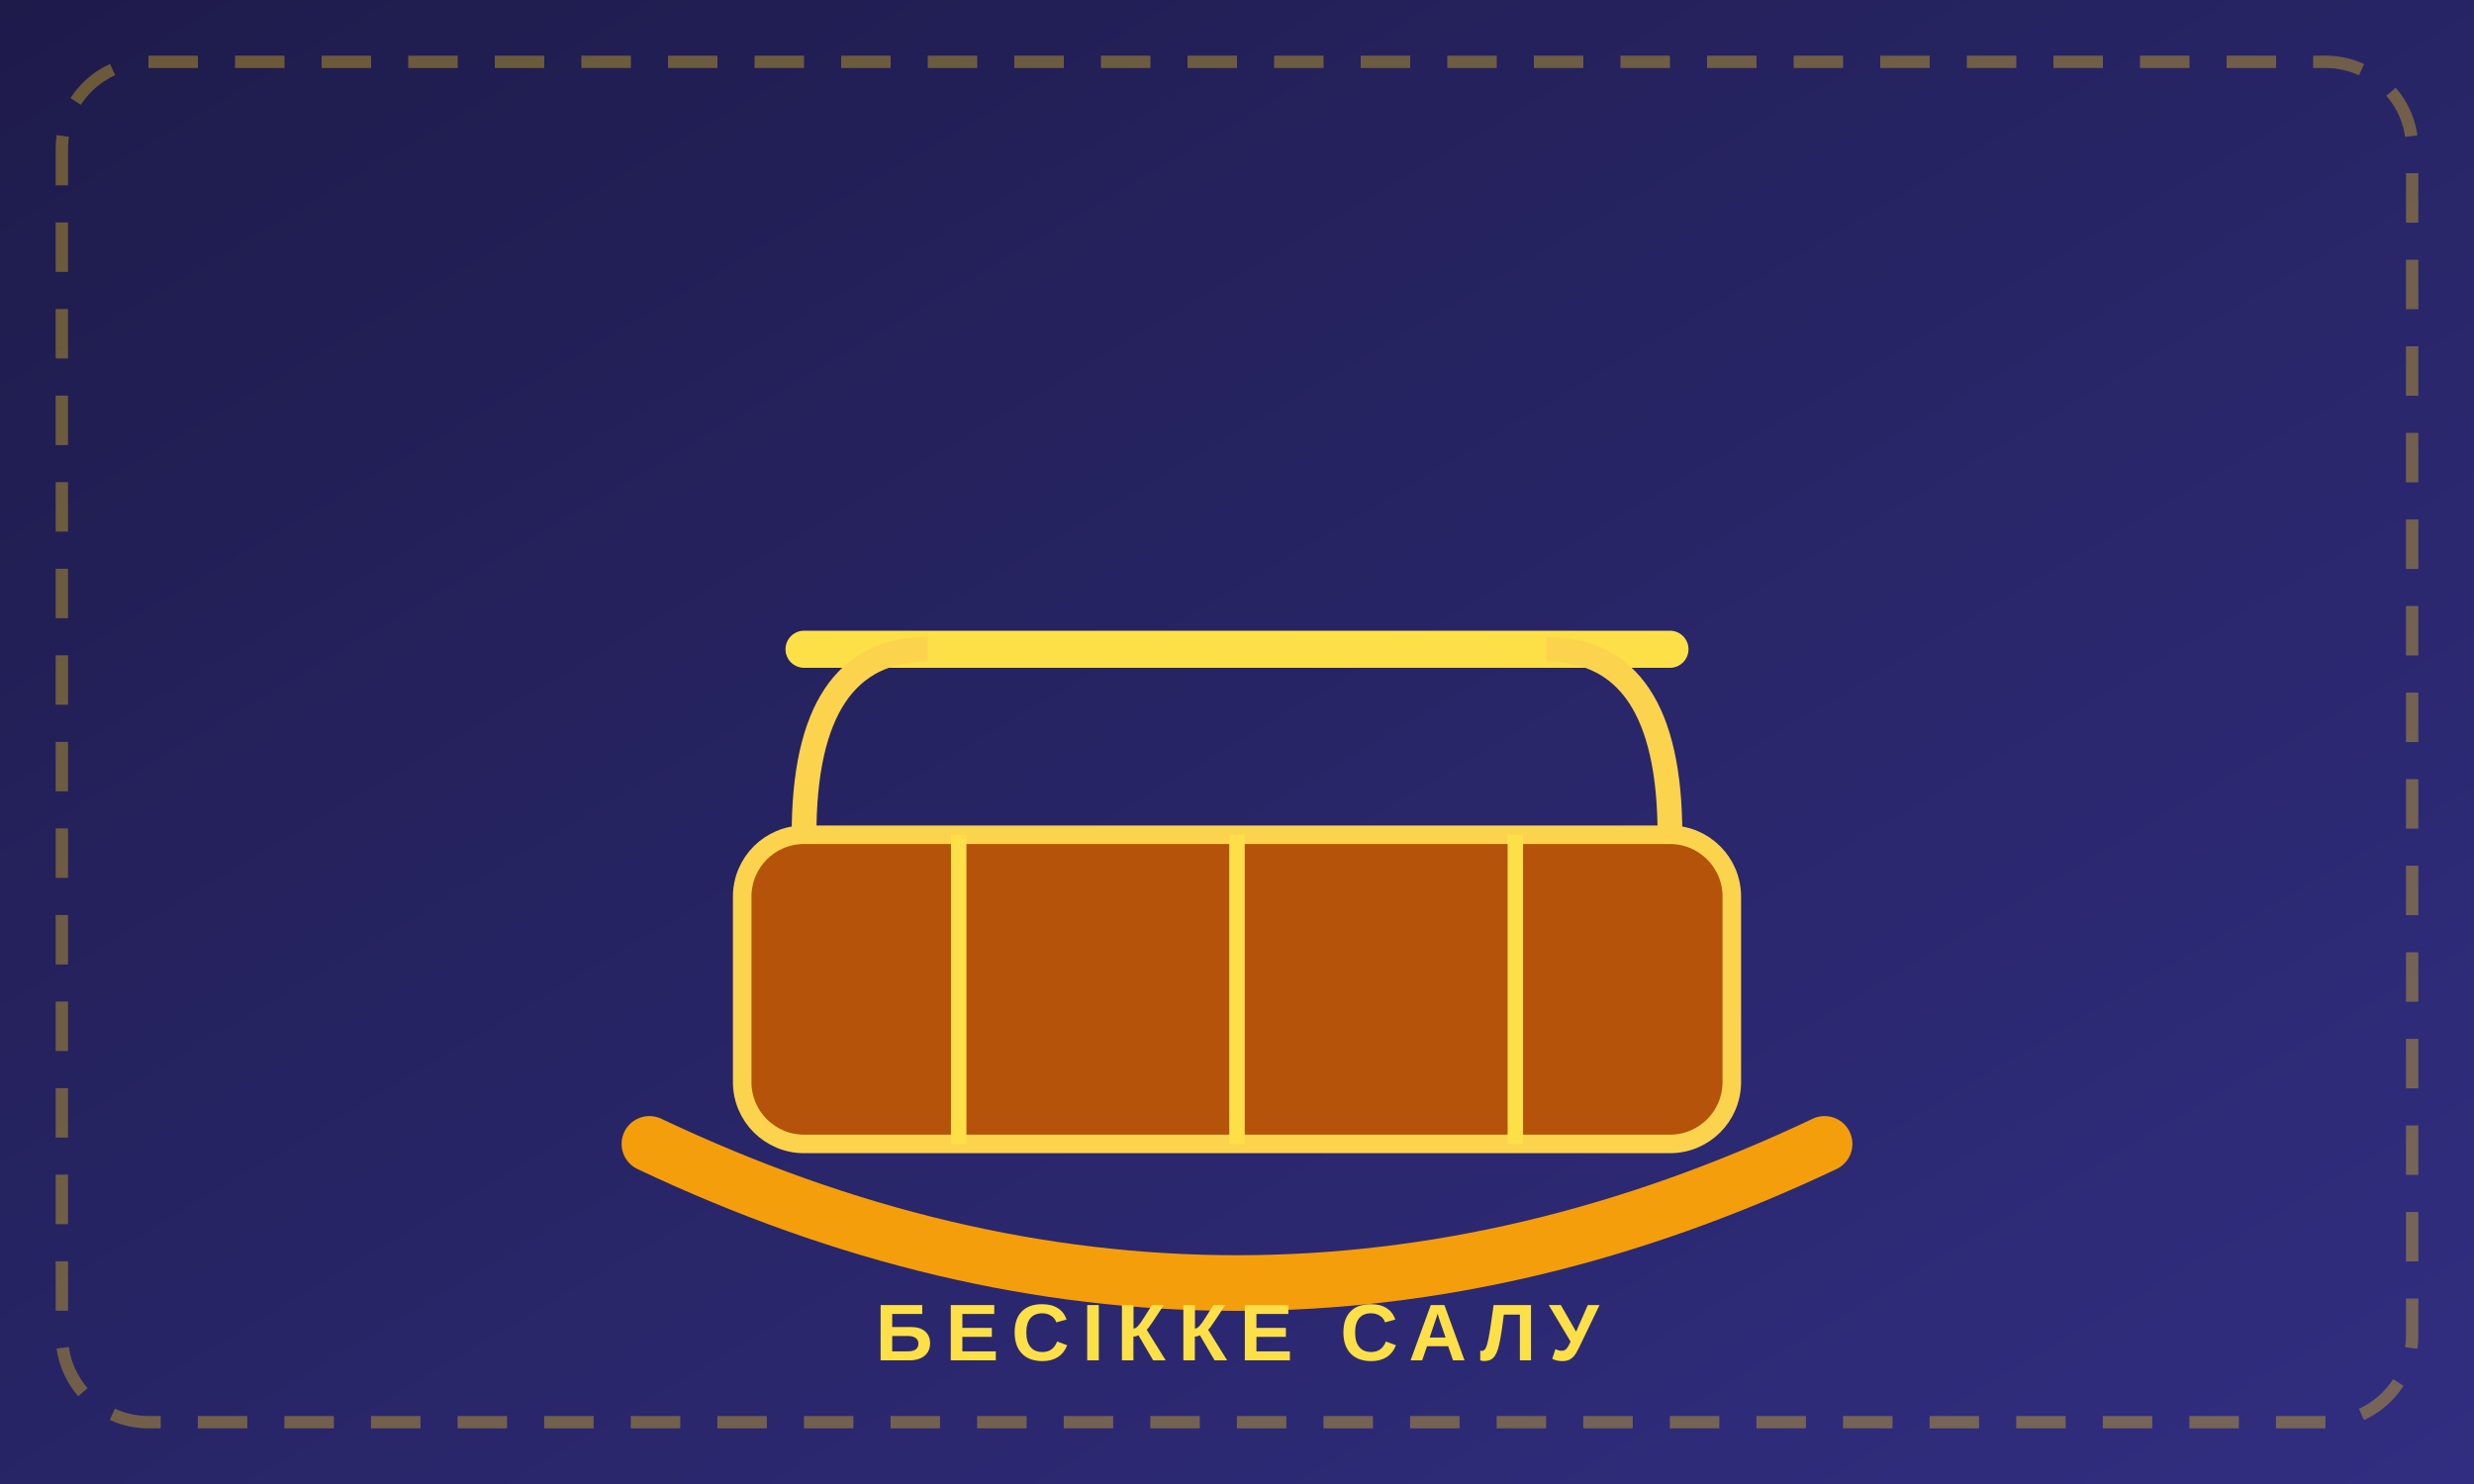
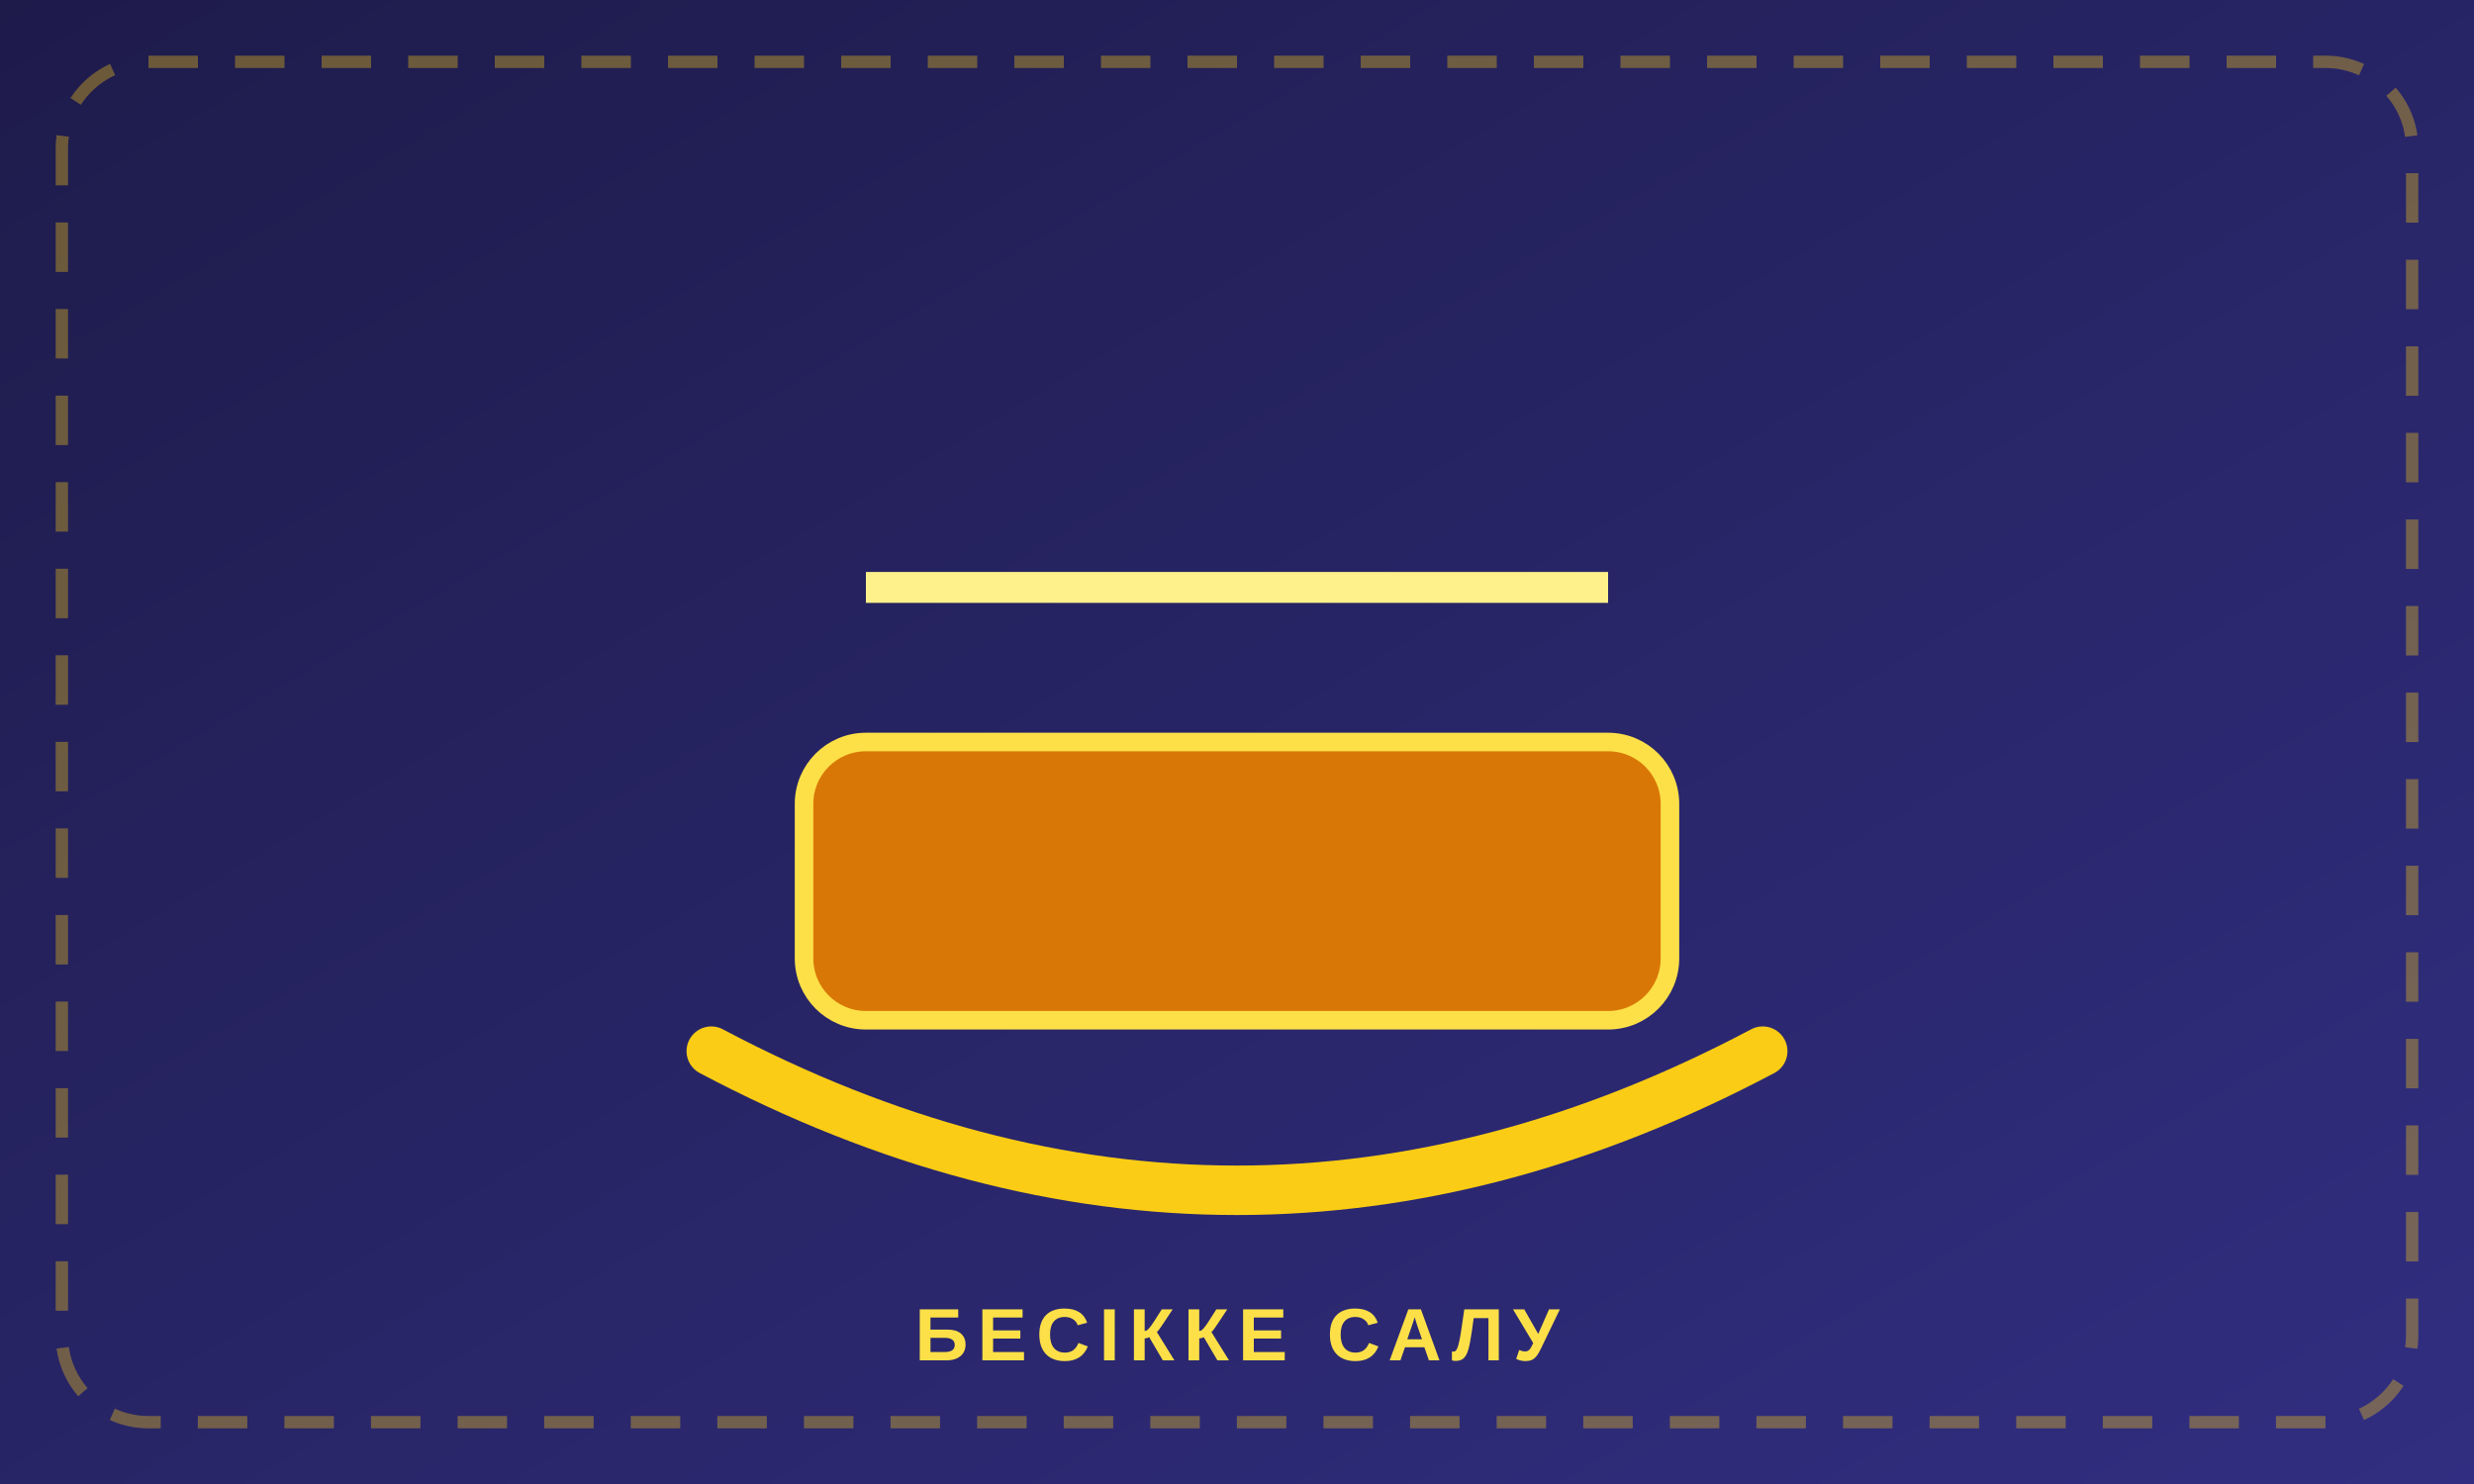
<svg xmlns="http://www.w3.org/2000/svg" viewBox="0 0 400 240" width="400" height="240">
  <defs>
    <linearGradient id="g_besik" x1="0" y1="0" x2="1" y2="1">
      <stop offset="0%" stop-color="#1e1b4b" />
      <stop offset="100%" stop-color="#312e81" />
    </linearGradient>
  </defs>
  <rect width="400" height="240" fill="url(#g_besik)" />
  <rect x="10" y="10" width="380" height="220" rx="14" fill="none" stroke="#facc15" stroke-opacity="0.35" stroke-width="2" stroke-dasharray="8 6" />
-   <path d="M105 185 Q200 230 295 185" stroke="#f59e0b" stroke-width="9" fill="none" stroke-linecap="round" />
-   <rect x="120" y="135" width="160" height="50" rx="10" fill="#b45309" stroke="#fcd34d" stroke-width="3" />
-   <line x1="130" y1="105" x2="270" y2="105" stroke="#fde047" stroke-width="6" stroke-linecap="round" />
-   <path d="M130 135 Q130 105 150 105 M270 135 Q270 105 250 105" stroke="#fcd34d" stroke-width="4" fill="none" />
-   <path d="M155 135 L155 185 M200 135 L200 185 M245 135 L245 185" stroke="#fde047" stroke-width="2.5" />
-   <text x="200" y="220" fill="#fde047" font-family="Arial, sans-serif" font-size="13" font-weight="bold" letter-spacing="2" text-anchor="middle">БЕСІККЕ САЛУ</text>
+   <path d="M115 170 Q200 215 285 170" stroke="#facc15" stroke-width="8" fill="none" stroke-linecap="round" />
+   <rect x="130" y="120" width="140" height="45" rx="10" fill="#d97706" stroke="#fde047" stroke-width="3" />
+   <line x1="140" y1="95" x2="260" y2="95" stroke="#fef08a" stroke-width="5" />
+   <text x="200" y="220" fill="#fde047" font-family="Arial, sans-serif" font-size="12" font-weight="bold" letter-spacing="1.5" text-anchor="middle">БЕСІККЕ САЛУ</text>
</svg>
